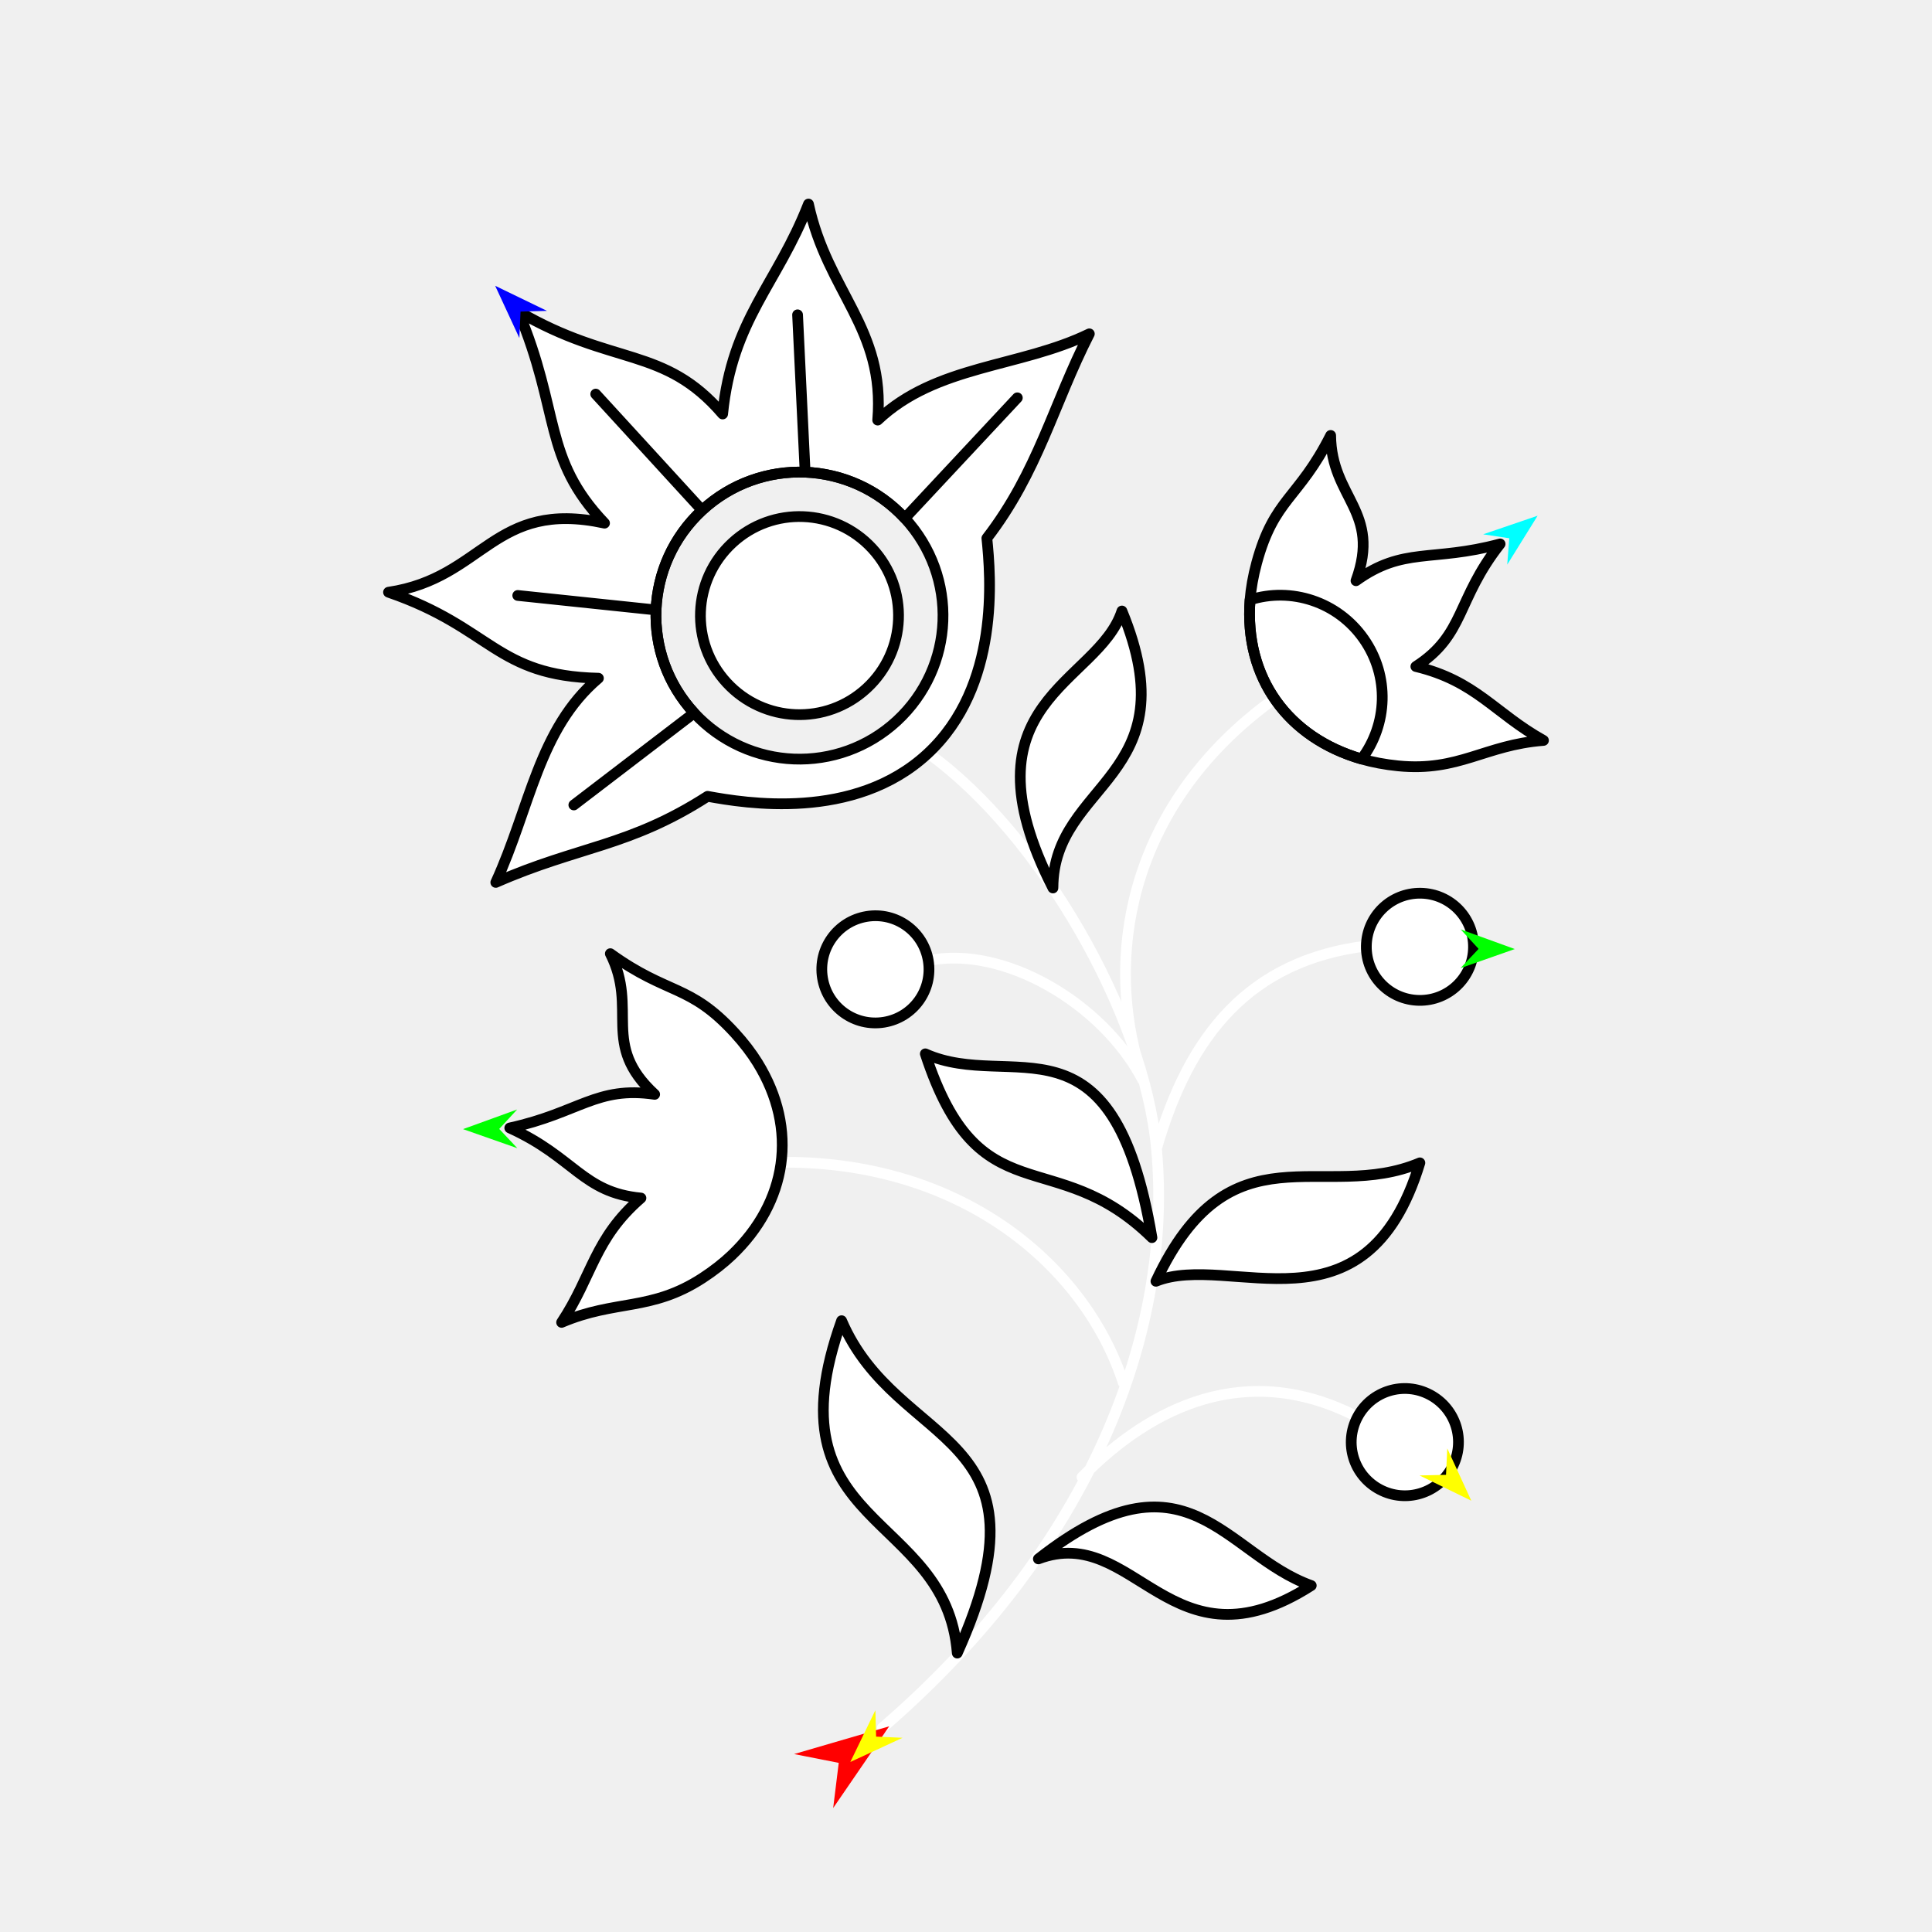
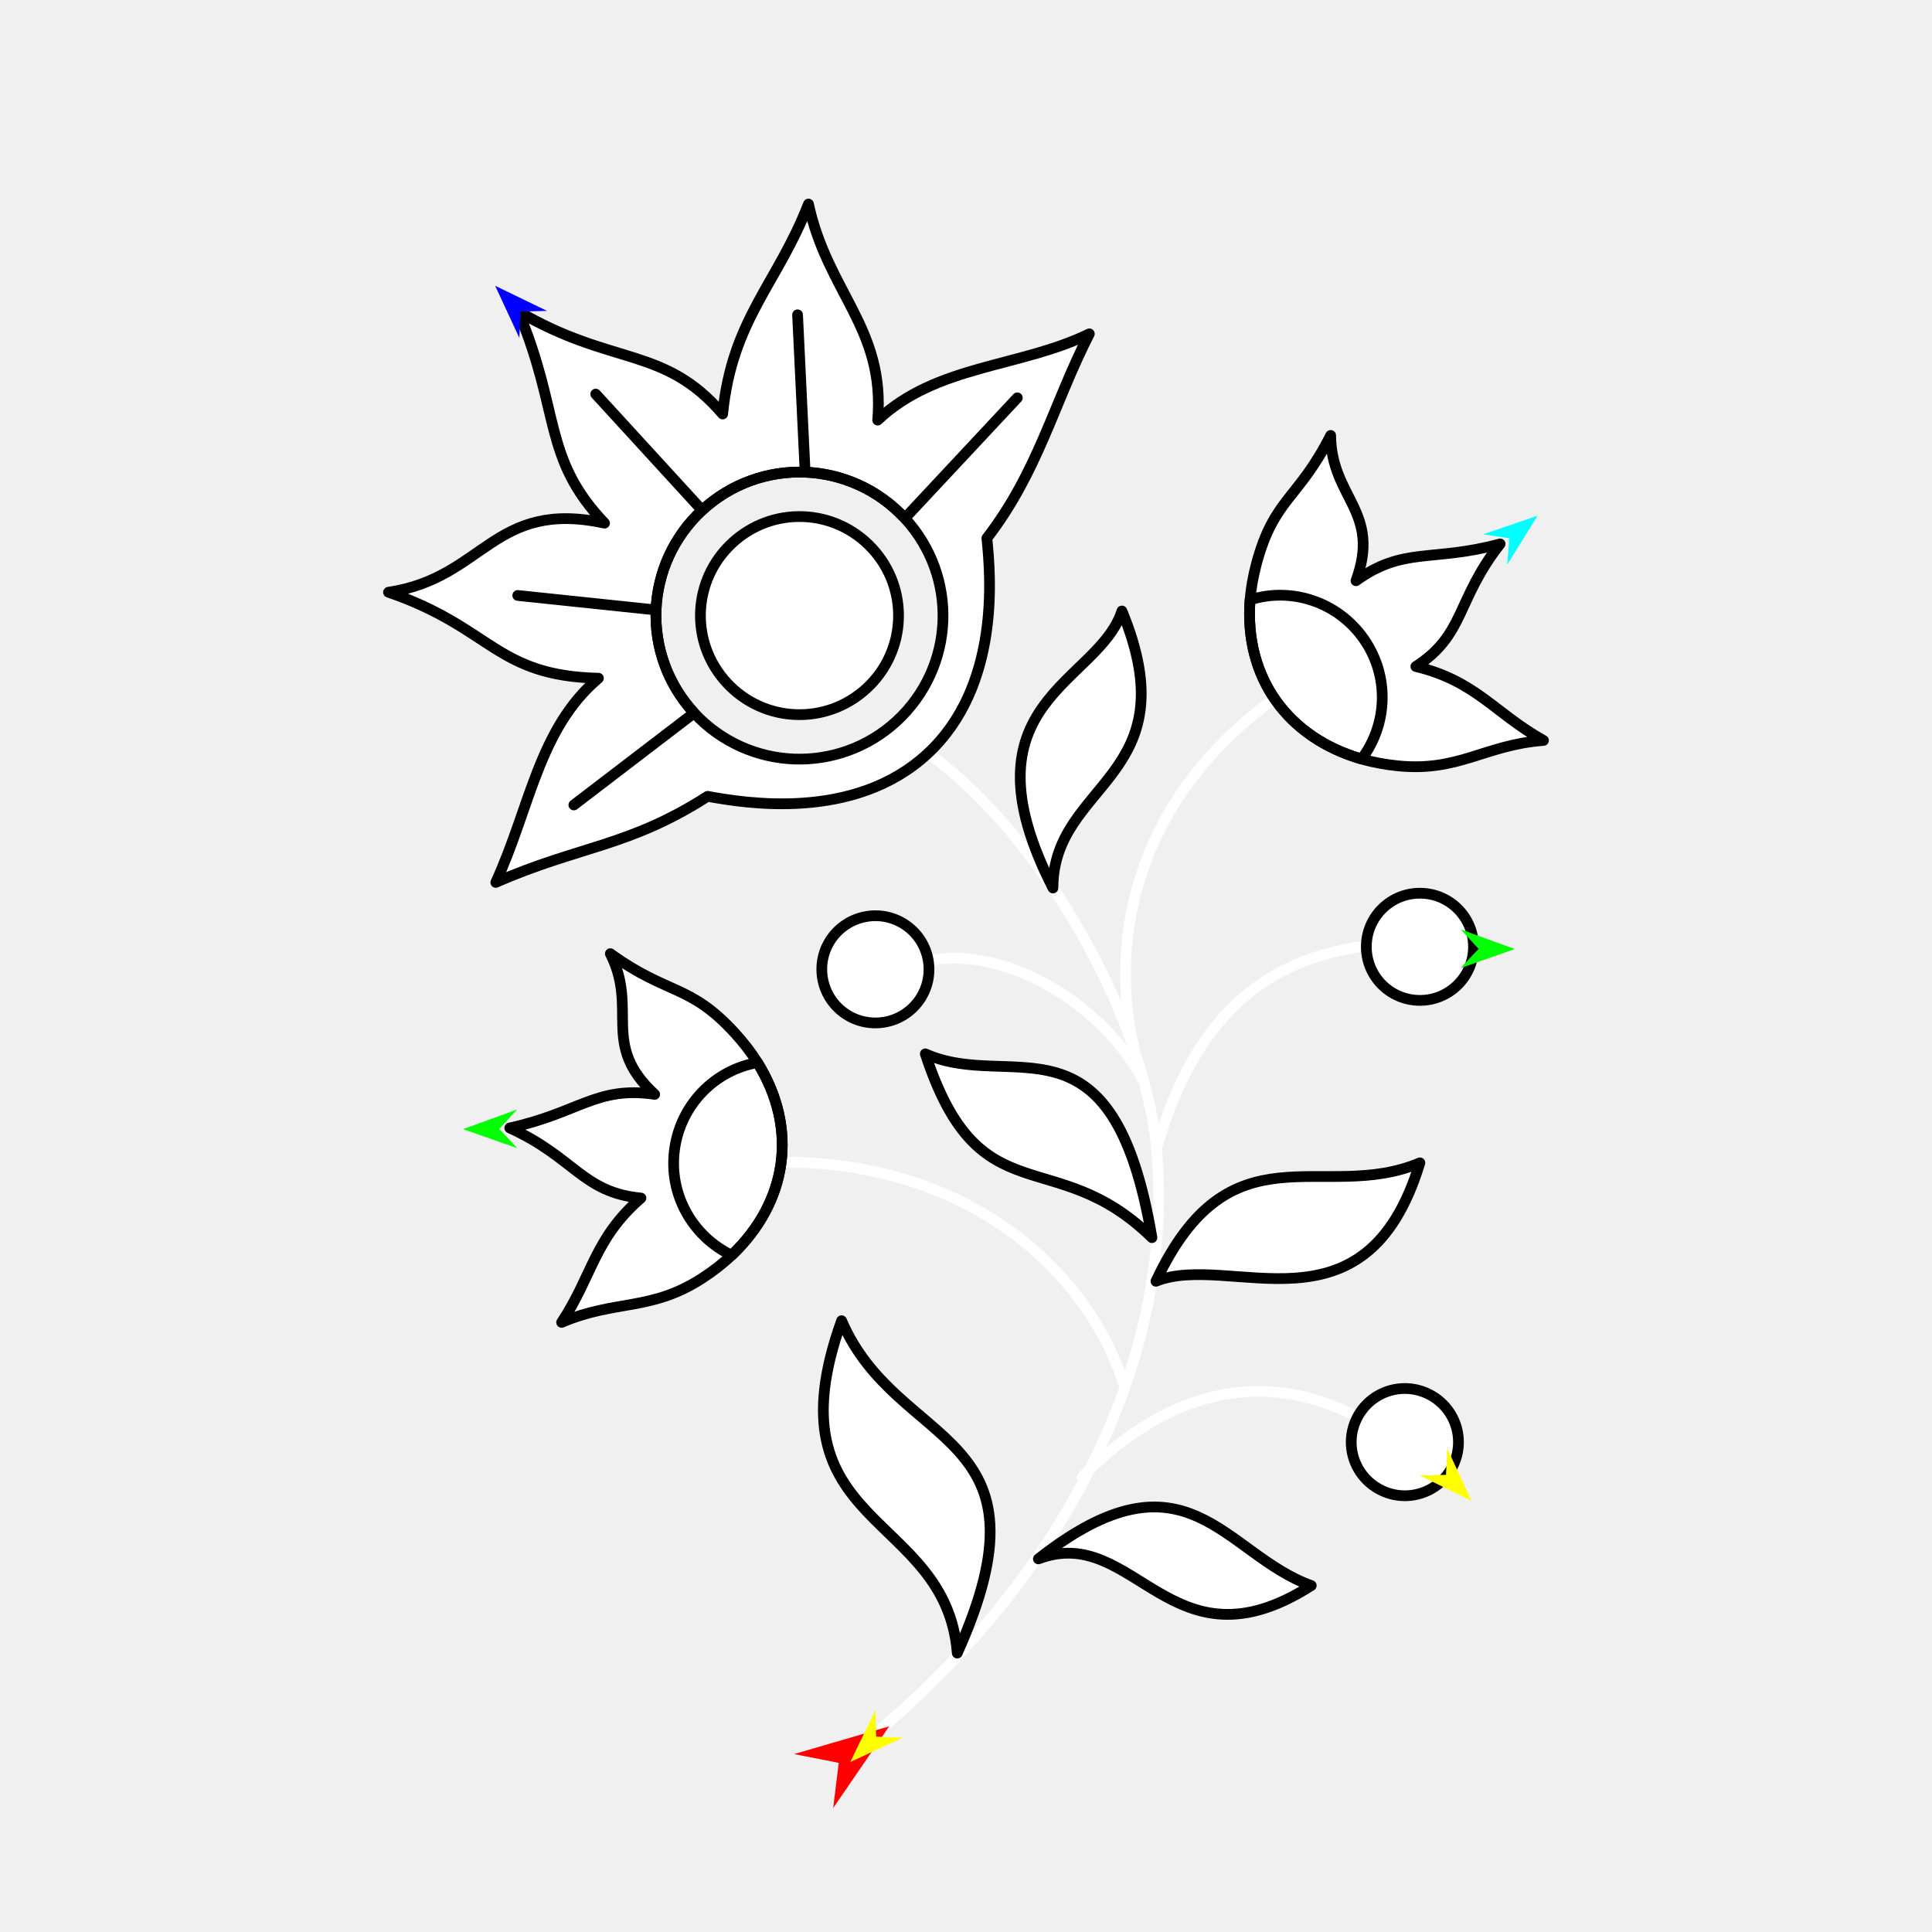
<svg xmlns="http://www.w3.org/2000/svg" version="1.1" id="Frame_0" width="720px" height="720px">
  <g id="flower_jacobean">
    <g id="flower_jacobean">
      <path fill="none" stroke="#ffffff" stroke-width="4" stroke-linecap="round" stroke-linejoin="round" d="M 505.912 528.065 C 464.768 506.808 429.084 524.056 403.222 550.494 M 345.939 358.002 C 374.071 352.189 410.949 373.931 425.863 402.443 M 509.194 352.544 C 465.755 357.966 443.217 385.575 430.988 428.054 C 426.325 377.831 387.557 310.786 346.084 280.818 M 292.719 433.133 C 359.850 433.178 404.741 472.580 418.623 515.321 M 473.692 261.304 C 422.458 299.005 412.196 352.644 423.670 394.702 M 430.988 428.054 C 437.315 496.199 406.725 576.714 328.797 643.952 " />
      <path fill="#ffffff" fill-rule="evenodd" stroke="#000000" stroke-width="4" stroke-linecap="round" stroke-linejoin="round" d="M 429.295 461.230 C 392.816 425.464 364.976 454.274 344.840 392.733 C 377.129 407.127 414.687 374.380 429.295 461.230 M 386.973 580.954 C 422.998 567.385 436.224 624.479 488.667 590.887 C 456.232 579.307 442.335 537.423 386.973 580.954 M 430.785 477.489 C 458.325 466.431 508.915 500.076 529.149 433.361 C 493.040 448.593 458.507 418.442 430.785 477.489 M 356.748 616.058 C 352.513 562.806 285.714 570.092 313.639 492.187 C 334.506 540.917 394.623 531.952 356.748 616.058 M 392.400 330.924 C 392.425 291.318 443.787 289.934 418.114 227.706 C 409.286 254.964 356.944 261.370 392.400 330.924 M 541.180 546.812 C 546.368 537.051 542.680 524.992 532.920 519.804 C 523.159 514.616 511.100 518.305 505.912 528.065 C 500.724 537.825 504.413 549.884 514.173 555.072 C 523.933 560.260 535.992 556.572 541.180 546.812 M 306.528 364.484 C 304.734 353.577 312.086 343.331 322.993 341.537 C 333.900 339.744 344.146 347.096 345.939 358.002 C 347.733 368.909 340.381 379.155 329.474 380.949 C 318.567 382.742 308.321 375.391 306.528 364.484 M 549.130 353.144 C 549.296 342.092 540.514 333.042 529.461 332.876 C 518.409 332.710 509.360 341.492 509.194 352.544 C 509.028 363.596 517.810 372.646 528.862 372.812 C 539.914 372.978 548.964 364.196 549.130 353.144 M 282.303 396.003 C 280.135 392.497 277.232 388.669 273.822 384.949 C 256.930 366.522 249.052 370.991 227.455 355.404 C 238.023 376.334 223.652 389.149 243.972 407.832 C 222.341 404.651 215.848 414.673 189.980 420.357 C 214.179 431.354 217.095 444.408 238.865 446.477 C 221.394 461.637 220.824 475.389 209.296 492.813 C 229.513 484.231 242.628 488.748 261.747 476.327 C 265.896 473.631 269.638 470.684 272.670 467.798 C 293.333 448.141 297.709 420.897 282.303 396.003 M 465.866 223.543 C 466.178 219.433 466.995 214.699 468.312 209.828 C 474.838 185.696 483.889 186.042 495.899 162.269 C 496.140 185.714 514.794 190.485 505.342 216.419 C 523.088 203.647 533.462 209.561 559.047 202.712 C 542.616 223.605 546.029 236.539 527.648 248.387 C 550.134 253.815 556.965 265.765 575.214 275.935 C 553.316 277.612 543.747 287.654 521.058 285.417 C 516.134 284.931 511.456 284.034 507.436 282.866 C 480.048 274.913 463.634 252.734 465.866 223.543 M 325.036 204.377 C 338.896 219.373 337.980 242.651 322.984 256.510 C 307.988 270.370 284.711 269.454 270.851 254.458 C 256.991 239.463 257.907 216.185 272.903 202.325 C 287.899 188.465 311.176 189.382 325.036 204.377 M 300.047 175.968 C 286.421 175.432 272.501 180.142 261.660 190.161 C 250.820 200.180 245.030 213.688 244.494 227.314 C 243.958 240.940 248.667 254.861 258.687 265.701 C 268.706 276.542 282.213 282.331 295.839 282.867 C 309.466 283.404 323.386 278.694 334.227 268.675 C 345.067 258.656 350.857 245.148 351.393 231.522 C 351.930 217.896 347.220 203.975 337.201 193.134 C 327.182 182.294 313.674 176.505 300.047 175.968 M 367.776 200.572 C 369.195 214.487 372.881 255.733 345.584 280.963 C 318.287 306.192 277.459 299.275 263.698 296.767 C 234.410 315.604 215.730 315.235 184.770 328.851 C 197.593 300.843 200.772 271.617 223.016 252.751 C 184.587 251.845 183.516 234.012 144.786 220.703 C 180.447 215.420 183.802 186.004 225.290 194.963 C 202.113 170.611 208.945 153.569 193.147 116.033 C 228.418 136.680 247.403 128.767 269.307 154.281 C 272.858 118.891 289.629 105.980 301.295 76.048 C 308.440 109.054 329.939 122.258 327.093 156.556 C 348.905 135.911 380.100 136.995 405.965 124.410 C 392.614 150.534 386.812 175.894 367.776 200.572 Z" />
-       <path fill="none" stroke="#000000" stroke-width="4" stroke-linecap="round" stroke-linejoin="round" d="M 507.436 282.866 C 517.147 269.899 517.914 251.979 508.264 238.148 C 498.492 224.144 481.100 218.717 465.866 223.543 C 463.634 252.734 480.048 274.913 507.436 282.866 M 297.233 117.324 C 298.171 136.872 299.109 156.420 300.047 175.968 C 286.421 175.432 272.501 180.142 261.660 190.161 C 248.444 175.729 235.228 161.296 222.011 146.864 M 379.132 148.253 C 365.155 163.214 351.178 178.174 337.201 193.134 C 327.182 182.294 313.674 176.505 300.047 175.968 M 213.853 299.988 C 228.798 288.559 243.742 277.130 258.687 265.701 C 248.667 254.861 243.958 240.940 244.494 227.314 C 227.313 225.513 210.132 223.711 192.950 221.910 M 261.660 190.161 C 250.820 200.180 245.030 213.688 244.494 227.314 " />
+       <path fill="none" stroke="#000000" stroke-width="4" stroke-linecap="round" stroke-linejoin="round" d="M 272.670 467.798 C 258.084 460.749 249.161 445.189 251.370 428.469 C 253.607 411.540 266.555 398.724 282.303 396.003 C 297.709 420.897 293.333 448.141 272.670 467.798 M 507.436 282.866 C 517.147 269.899 517.914 251.979 508.264 238.148 C 498.492 224.144 481.100 218.717 465.866 223.543 C 463.634 252.734 480.048 274.913 507.436 282.866 M 297.233 117.324 C 298.171 136.872 299.109 156.420 300.047 175.968 C 286.421 175.432 272.501 180.142 261.660 190.161 C 248.444 175.729 235.228 161.296 222.011 146.864 M 379.132 148.253 C 365.155 163.214 351.178 178.174 337.201 193.134 C 327.182 182.294 313.674 176.505 300.047 175.968 M 213.853 299.988 C 228.798 288.559 243.742 277.130 258.687 265.701 C 248.667 254.861 243.958 240.940 244.494 227.314 C 227.313 225.513 210.132 223.711 192.950 221.910 M 261.660 190.161 C 250.820 200.180 245.030 213.688 244.494 227.314 " />
    </g>
    <g id="specs_2">
      <path fill="#ff0000" fill-rule="evenodd" stroke="none" d="M 331.374 643.352 C 331.371 643.353 295.934 653.689 295.931 653.690 C 295.932 653.691 312.570 656.970 312.572 656.970 C 312.572 656.972 310.498 673.803 310.498 673.804 C 310.500 673.801 331.372 643.355 331.374 643.352 Z" />
      <path fill="#0000ff" fill-rule="evenodd" stroke="none" d="M 184.538 106.506 C 184.539 106.508 193.554 125.963 193.555 125.965 C 193.555 125.964 193.993 116.123 193.993 116.122 C 193.994 116.122 203.840 115.851 203.841 115.851 C 203.839 115.850 184.540 106.507 184.538 106.506 Z" />
      <path fill="#00ff00" fill-rule="evenodd" stroke="none" d="M 564.520 353.681 C 564.518 353.681 544.362 346.366 544.359 346.366 C 544.360 346.366 551.034 353.613 551.034 353.613 C 551.034 353.614 544.287 360.791 544.287 360.792 C 544.289 360.791 564.518 353.682 564.520 353.681 Z" />
      <path fill="#ffff00" fill-rule="evenodd" stroke="none" d="M 548.309 559.271 C 548.308 559.268 539.359 539.783 539.358 539.781 C 539.358 539.783 538.887 549.622 538.887 549.623 C 538.886 549.623 529.039 549.862 529.038 549.862 C 529.040 549.862 548.307 559.269 548.309 559.271 Z" />
      <path fill="#ffff00" fill-rule="evenodd" stroke="none" d="M 316.890 656.645 C 316.891 656.643 326.229 637.341 326.230 637.339 C 326.230 637.340 326.503 647.187 326.503 647.188 C 326.504 647.188 336.346 647.624 336.347 647.624 C 336.345 647.625 316.892 656.644 316.890 656.645 Z" />
      <path fill="#00ff00" fill-rule="evenodd" stroke="none" d="M 172.562 420.790 C 172.564 420.789 192.721 413.475 192.723 413.475 C 192.722 413.475 186.049 420.721 186.048 420.722 C 186.049 420.723 192.795 427.900 192.795 427.901 C 192.793 427.900 172.564 420.791 172.562 420.790 Z" />
      <path fill="#00ffff" fill-rule="evenodd" stroke="none" d="M 573.020 192.196 C 573.019 192.198 561.704 210.412 561.703 210.414 C 561.703 210.413 562.465 200.592 562.465 200.591 C 562.464 200.591 552.724 199.124 552.723 199.124 C 552.725 199.123 573.018 192.197 573.020 192.196 Z" />
    </g>
  </g>
</svg>
